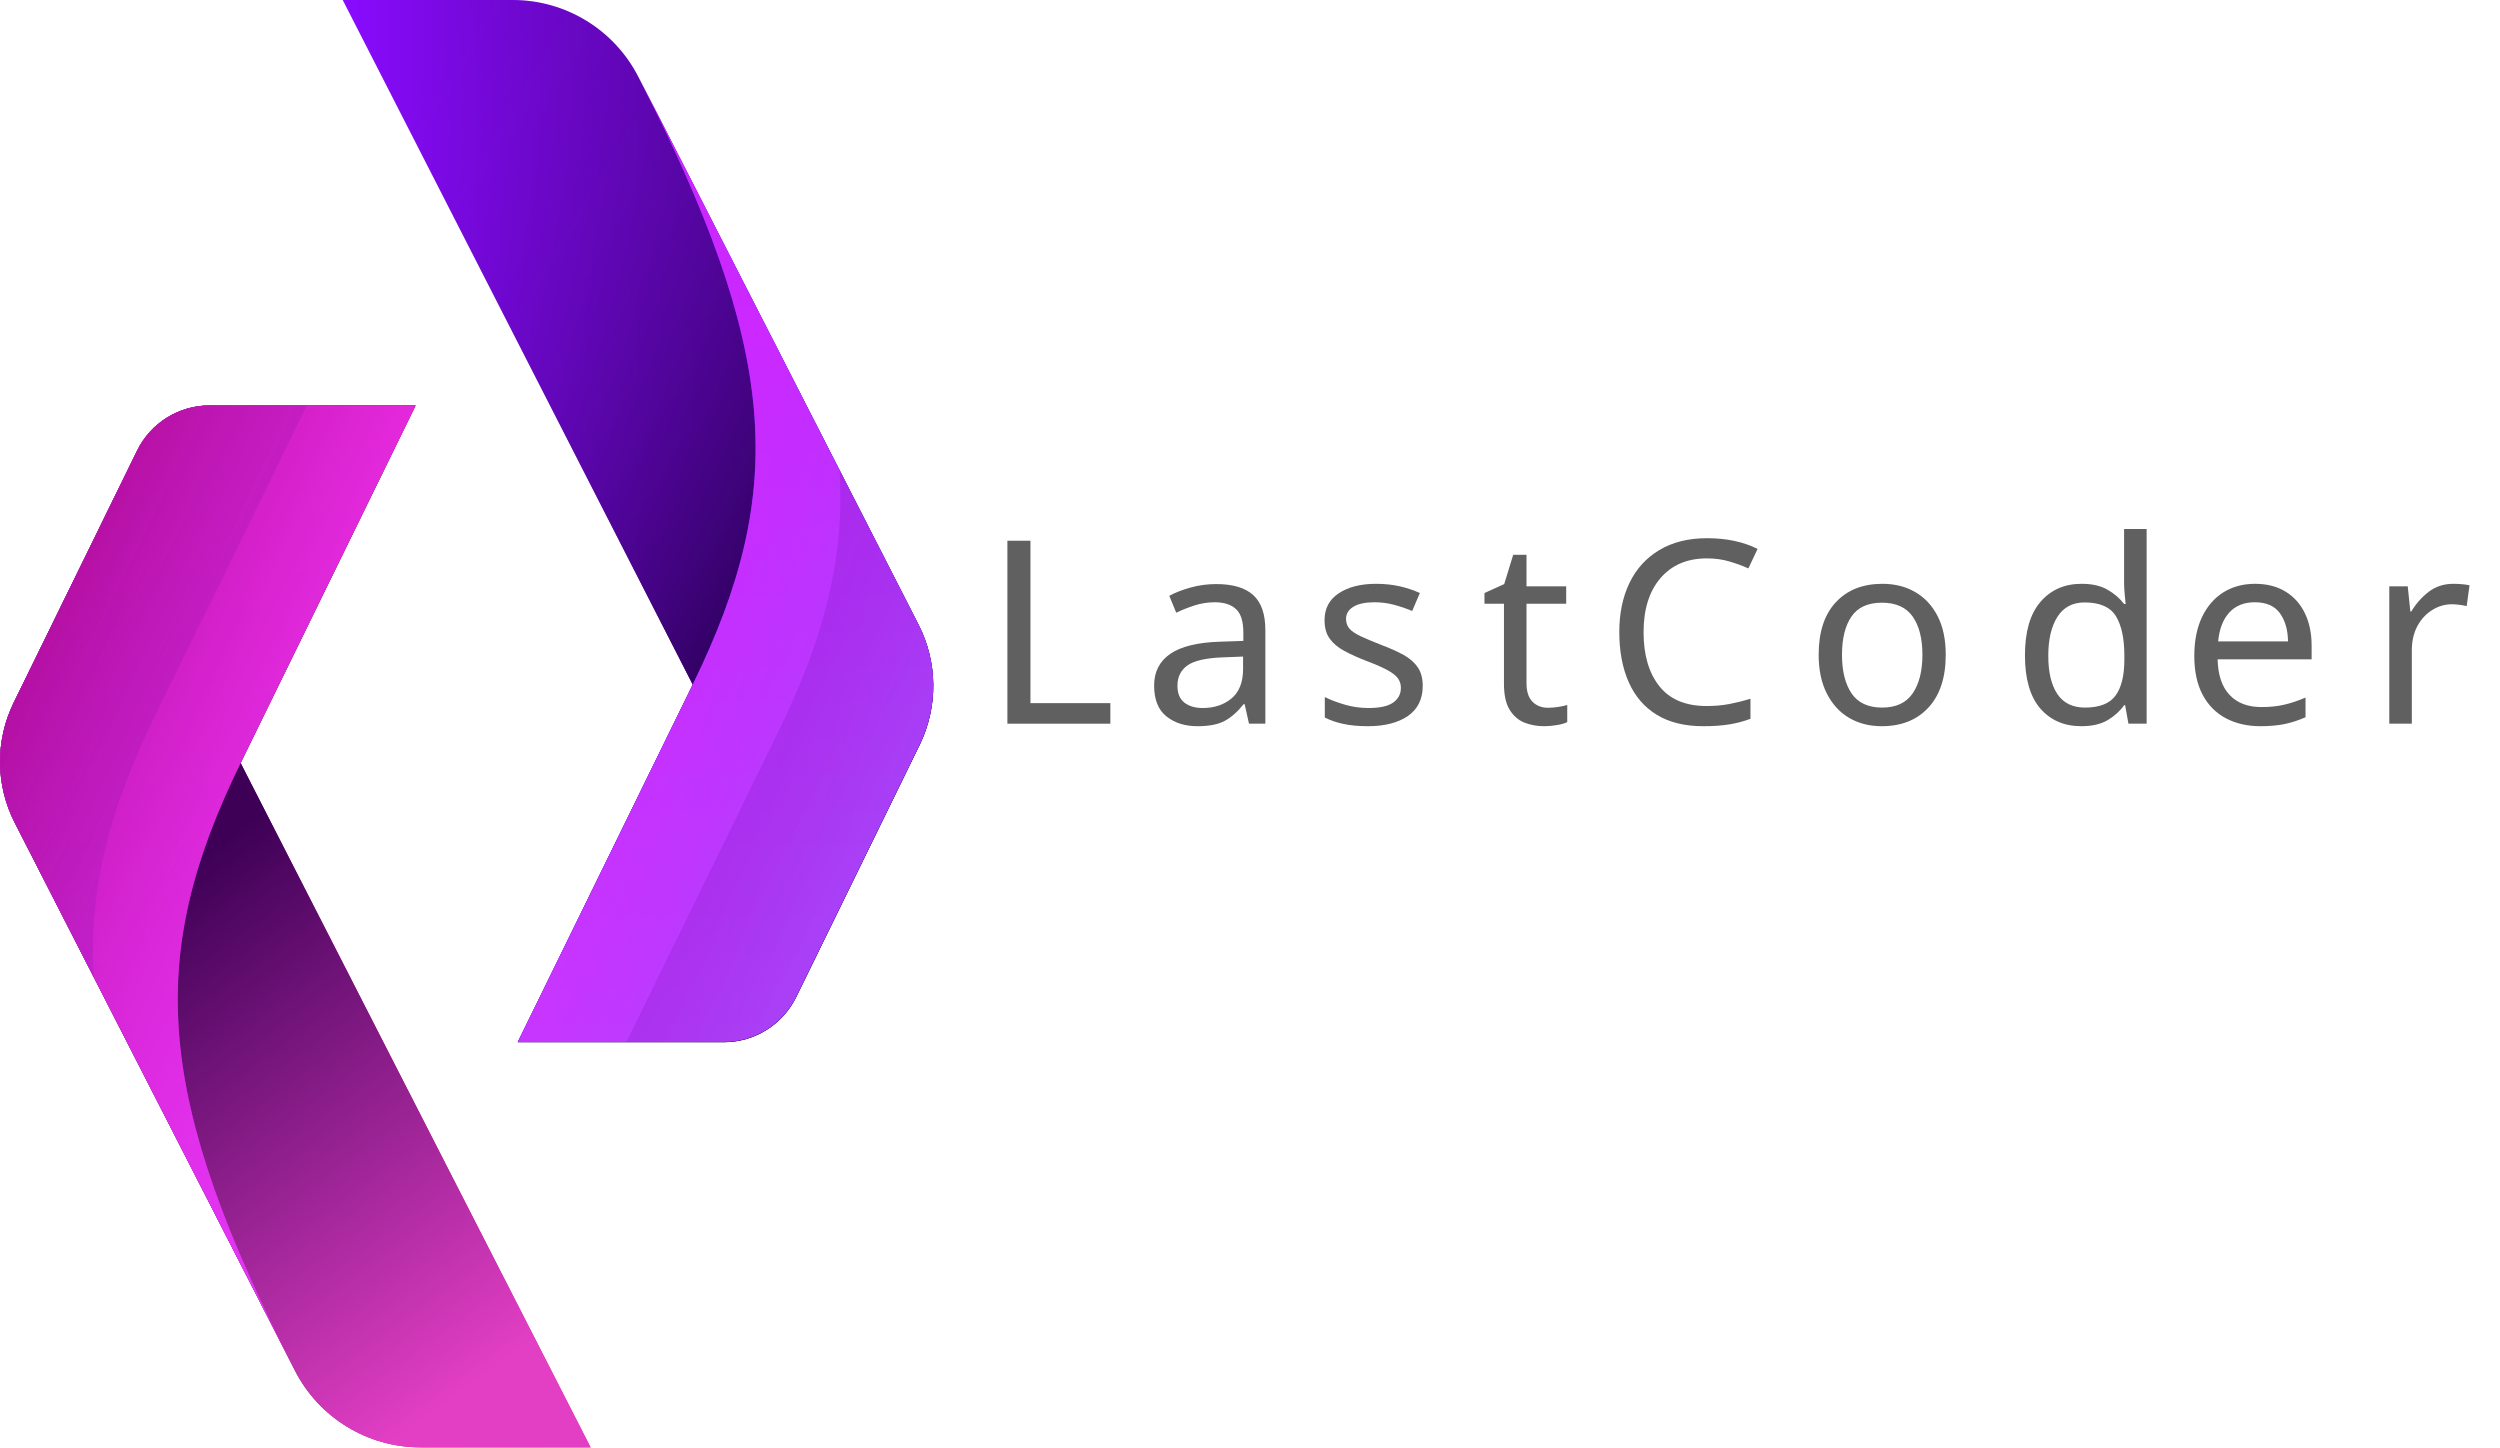
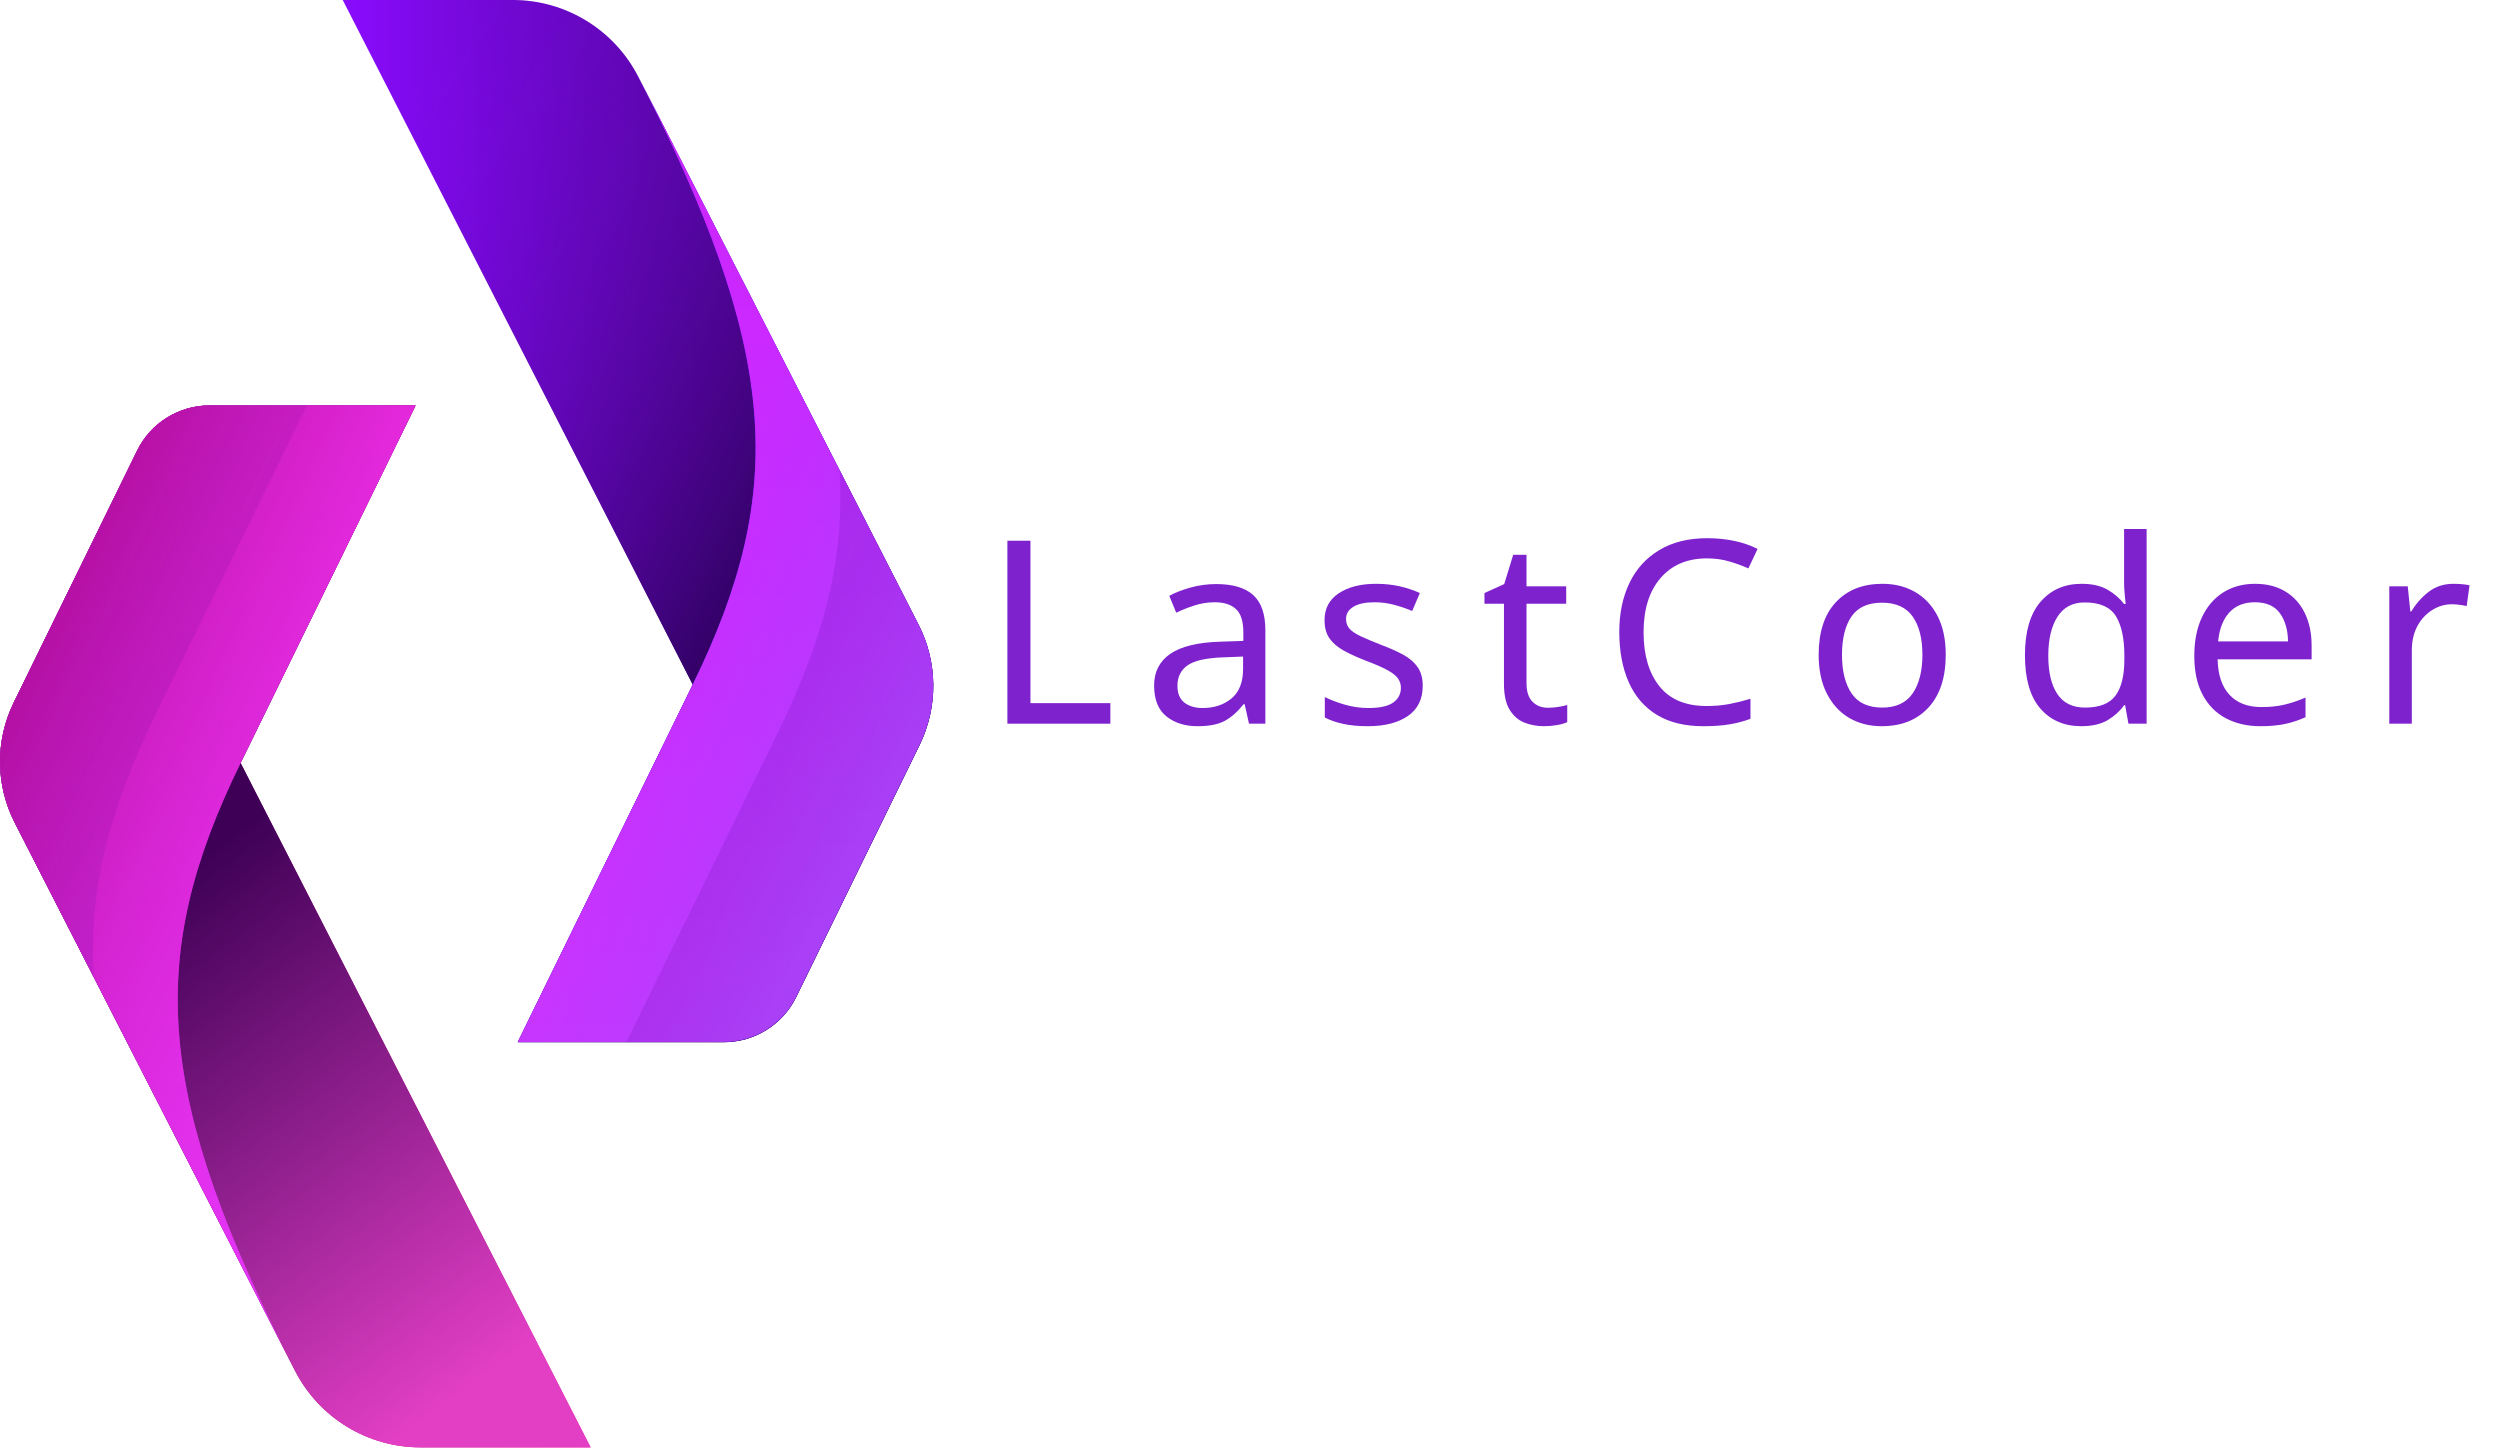
<svg xmlns="http://www.w3.org/2000/svg" xmlns:xlink="http://www.w3.org/1999/xlink" width="448.78" height="259.83" viewBox="0 0 448.78 259.83">
  <defs>
    <style>
      .cls-1 {
        isolation: isolate;
      }

      .cls-2 {
        fill: url(#linear-gradient);
      }

      .cls-3 {
        fill: url(#linear-gradient-2);
      }

      .cls-4 {
        fill: url(#linear-gradient-3);
      }

      .cls-12, .cls-5 {
        mix-blend-mode: overlay;
      }

      .cls-5 {
        fill: url(#linear-gradient-4);
      }

      .cls-6 {
        opacity: 0.42;
        fill: url(#linear-gradient-5);
      }

      .cls-7 {
        fill: url(#linear-gradient-6);
      }

      .cls-8 {
        fill: url(#linear-gradient-7);
      }

      .cls-9 {
        fill: url(#linear-gradient-8);
      }

      .cls-10 {
        fill: url(#linear-gradient-9);
      }

      .cls-11 {
        opacity: 0.32;
        fill: url(#linear-gradient-10);
      }

      .cls-13 {
        font-size: 46px;
-         fill: #606060;
+         fill: #7e22ce;
        font-family: GumelaRegular, Gumela;
        letter-spacing: 0.14em;
      }

      .cls-14 {
        letter-spacing: 0.2em;
      }

      .cls-15 {
        letter-spacing: 0.18em;
      }

      .cls-16 {
        letter-spacing: 0.16em;
      }

      .cls-17 {
        letter-spacing: 0.22em;
      }

      .cls-18 {
        letter-spacing: 0.18em;
      }
    </style>
    <linearGradient id="linear-gradient" x1="97.5" y1="213.61" x2="203.53" y2="213.61" gradientUnits="userSpaceOnUse">
      <stop offset="0" stop-color="#8a0bff" />
      <stop offset="1" stop-color="#2a0056" />
    </linearGradient>
    <linearGradient id="linear-gradient-2" x1="81.42" y1="183.33" x2="172.39" y2="237.8" gradientUnits="userSpaceOnUse">
      <stop offset="0" stop-color="#8a0bff" stop-opacity="0" />
      <stop offset="1" stop-color="#2a0056" />
    </linearGradient>
    <linearGradient id="linear-gradient-3" x1="166.23" y1="307.13" x2="166.23" y2="133.87" gradientUnits="userSpaceOnUse">
      <stop offset="0" stop-color="#a553ff" />
      <stop offset="1" stop-color="#ae38ff" />
    </linearGradient>
    <linearGradient id="linear-gradient-4" x1="158.31" y1="226.51" x2="229.29" y2="249.49" gradientUnits="userSpaceOnUse">
      <stop offset="0" stop-color="#af53ff" />
      <stop offset="0.16" stop-color="#af4dff" stop-opacity="0.8" />
      <stop offset="0.39" stop-color="#af46ff" stop-opacity="0.52" />
      <stop offset="0.6" stop-color="#ae40ff" stop-opacity="0.29" />
      <stop offset="0.78" stop-color="#ae3cff" stop-opacity="0.13" />
      <stop offset="0.92" stop-color="#ae39ff" stop-opacity="0.04" />
      <stop offset="1" stop-color="#ae38ff" stop-opacity="0" />
    </linearGradient>
    <linearGradient id="linear-gradient-5" x1="111.79" y1="228.36" x2="205.86" y2="274.64" gradientUnits="userSpaceOnUse">
      <stop offset="0" stop-color="#8a0bff" />
      <stop offset="1" stop-color="#2a0056" stop-opacity="0" />
    </linearGradient>
    <linearGradient id="linear-gradient-6" x1="35.98" y1="286.39" x2="142.01" y2="286.39" gradientUnits="userSpaceOnUse">
      <stop offset="0" stop-color="#3d0056" />
      <stop offset="1" stop-color="#ff0ba2" />
    </linearGradient>
    <linearGradient id="linear-gradient-7" x1="87.11" y1="262.39" x2="149.5" y2="348.12" gradientUnits="userSpaceOnUse">
      <stop offset="0" stop-color="#3d0056" />
      <stop offset="1" stop-color="#e33fc5" />
    </linearGradient>
    <linearGradient id="linear-gradient-8" x1="73.28" y1="366.13" x2="73.28" y2="192.87" gradientUnits="userSpaceOnUse">
      <stop offset="0" stop-color="#df38ff" />
      <stop offset="1" stop-color="#ff39ff" />
    </linearGradient>
    <linearGradient id="linear-gradient-9" x1="15.81" y1="241.06" x2="143.72" y2="299.63" gradientUnits="userSpaceOnUse">
      <stop offset="0" stop-color="#9e0082" />
      <stop offset="1" stop-color="#ff39ff" stop-opacity="0" />
    </linearGradient>
    <linearGradient id="linear-gradient-10" x1="238.78" y1="292.51" x2="332.85" y2="338.79" gradientTransform="translate(366.5 564.15) rotate(180)" xlink:href="#linear-gradient-5" />
  </defs>
  <g class="cls-1">
    <g id="OBJECTS">
      <g>
        <g>
          <path class="cls-2" d="M128.05,120.09H97.5L160.34,243l-31.42,64.18h37a14.48,14.48,0,0,0,13-8.12l22.14-45.23a24.11,24.11,0,0,0-.18-21.57l-50.3-98.34A25.31,25.31,0,0,0,128.05,120.09Z" transform="translate(-35.98 -120.09)" />
          <path class="cls-3" d="M128.05,120.09H97.5L160.34,243l-31.42,64.18h37a14.48,14.48,0,0,0,13-8.12l22.14-45.23a24.11,24.11,0,0,0-.18-21.57l-50.3-98.34A25.31,25.31,0,0,0,128.05,120.09Z" transform="translate(-35.98 -120.09)" />
          <path class="cls-4" d="M150.59,133.87c25,49,27,73.85,9.75,109.08l-31.42,64.18h37a14.48,14.48,0,0,0,13-8.12l22.14-45.23a24.11,24.11,0,0,0-.18-21.57Z" transform="translate(-35.98 -120.09)" />
          <path class="cls-5" d="M150.59,133.87c25,49,27,73.85,9.75,109.08l-31.42,64.18h37a14.48,14.48,0,0,0,13-8.12l22.14-45.23a24.11,24.11,0,0,0-.18-21.57Z" transform="translate(-35.98 -120.09)" />
          <path class="cls-6" d="M200.89,232.21l-14.2-27.75c1,15.9-2.87,30.39-11.12,47.25l-27.14,55.42h17.49a14.48,14.48,0,0,0,13-8.12l22.14-45.23A24.11,24.11,0,0,0,200.89,232.21Z" transform="translate(-35.98 -120.09)" />
        </g>
        <g>
          <path class="cls-7" d="M111.46,379.91H142L79.17,257.05l31.42-64.18h-37a14.48,14.48,0,0,0-13,8.12L38.44,246.22a24.08,24.08,0,0,0,.19,21.57l50.3,98.34A25.29,25.29,0,0,0,111.46,379.91Z" transform="translate(-35.98 -120.09)" />
          <path class="cls-8" d="M111.46,379.91H142L79.17,257.05l31.42-64.18h-37a14.48,14.48,0,0,0-13,8.12L38.44,246.22a24.08,24.08,0,0,0,.19,21.57l50.3,98.34A25.29,25.29,0,0,0,111.46,379.91Z" transform="translate(-35.98 -120.09)" />
          <path class="cls-9" d="M88.93,366.13c-25.06-49-27-73.85-9.76-109.08l31.42-64.18h-37a14.48,14.48,0,0,0-13,8.12L38.44,246.22a24.08,24.08,0,0,0,.19,21.57Z" transform="translate(-35.98 -120.09)" />
          <path class="cls-10" d="M88.93,366.13c-25.06-49-27-73.85-9.76-109.08l31.42-64.18h-37a14.48,14.48,0,0,0-13,8.12L38.44,246.22a24.08,24.08,0,0,0,.19,21.57Z" transform="translate(-35.98 -120.09)" />
          <path class="cls-11" d="M38.63,267.79l14.19,27.75c-1-15.9,2.87-30.39,11.13-47.25l27.13-55.42H73.59a14.48,14.48,0,0,0-13,8.12L38.44,246.22A24.08,24.08,0,0,0,38.63,267.79Z" transform="translate(-35.98 -120.09)" />
        </g>
      </g>
      <g class="cls-12">
        <text class="cls-13" transform="translate(176.37 129.91)">L<tspan class="cls-14" x="28.7" y="0">a</tspan>
          <tspan class="cls-15" x="59.06" y="0">st</tspan>
          <tspan class="cls-16" x="111.5" y="0">C</tspan>
          <tspan class="cls-14" x="147.57" y="0">od</tspan>
          <tspan class="cls-17" x="215" y="0">e</tspan>
          <tspan class="cls-18" x="248.63" y="0">r</tspan>
        </text>
        <text x="-35.98" y="-120.09" />
        <text x="-35.98" y="-120.09" />
      </g>
    </g>
  </g>
</svg>
